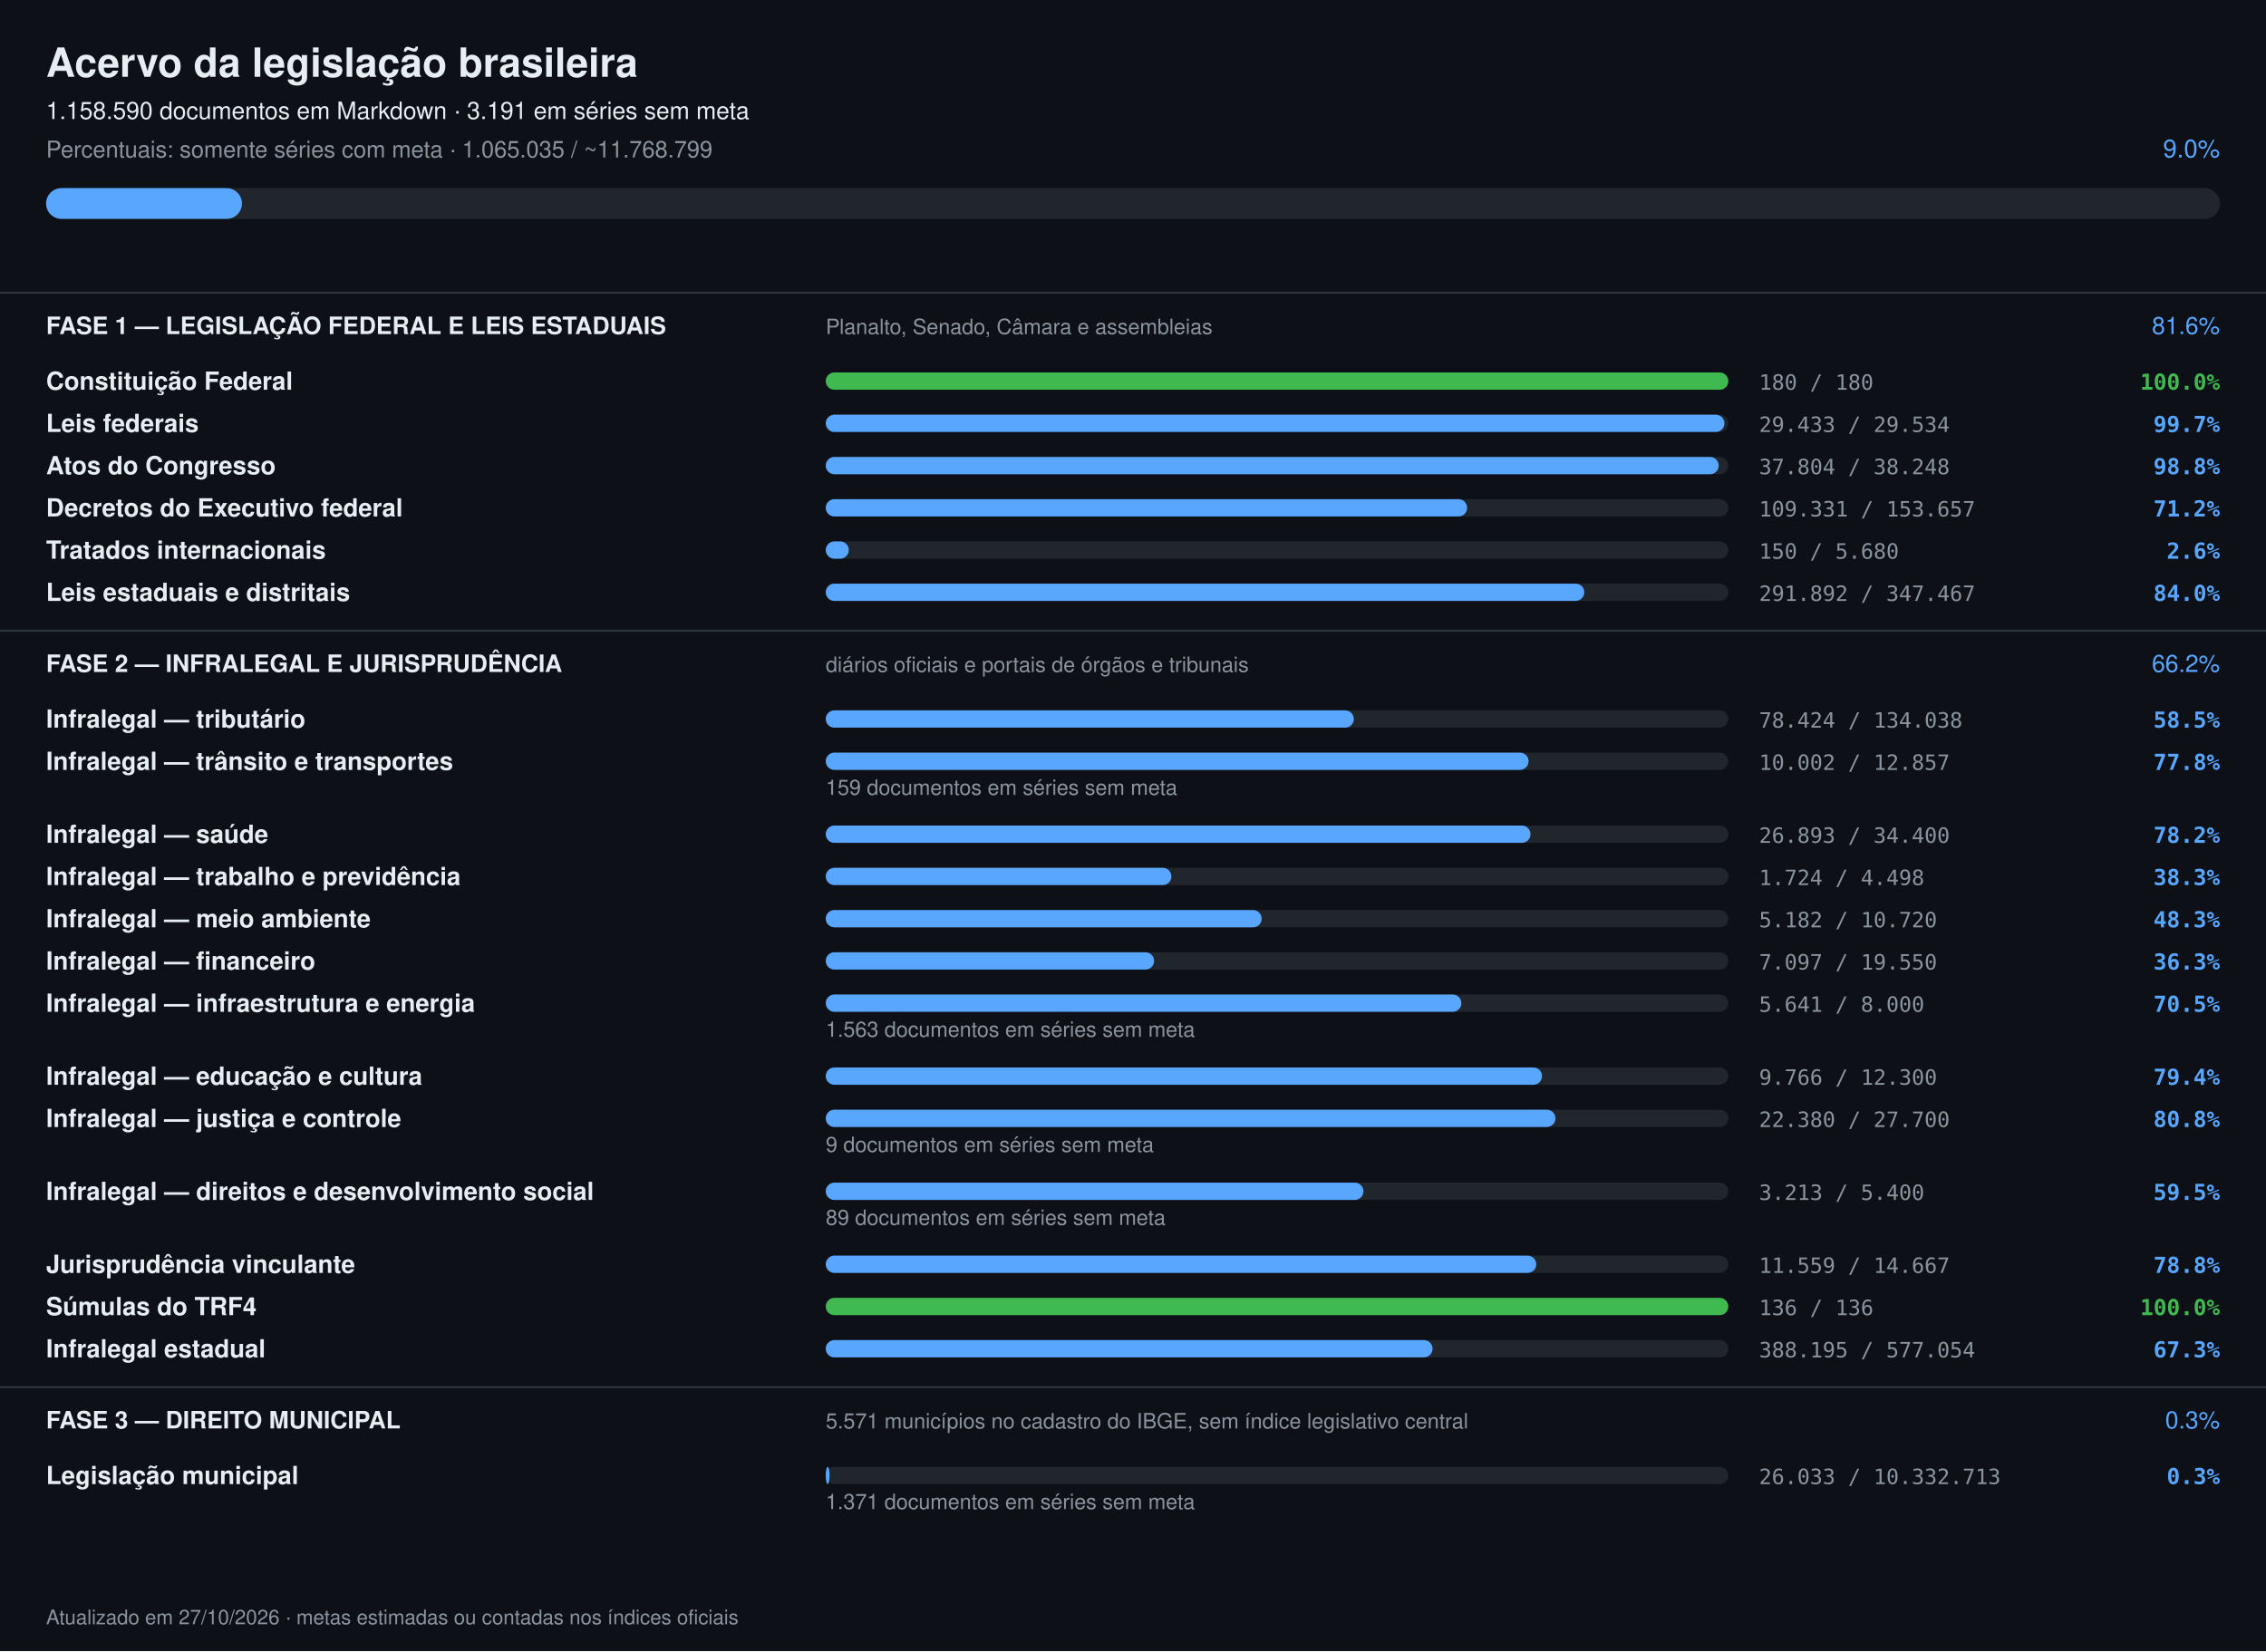
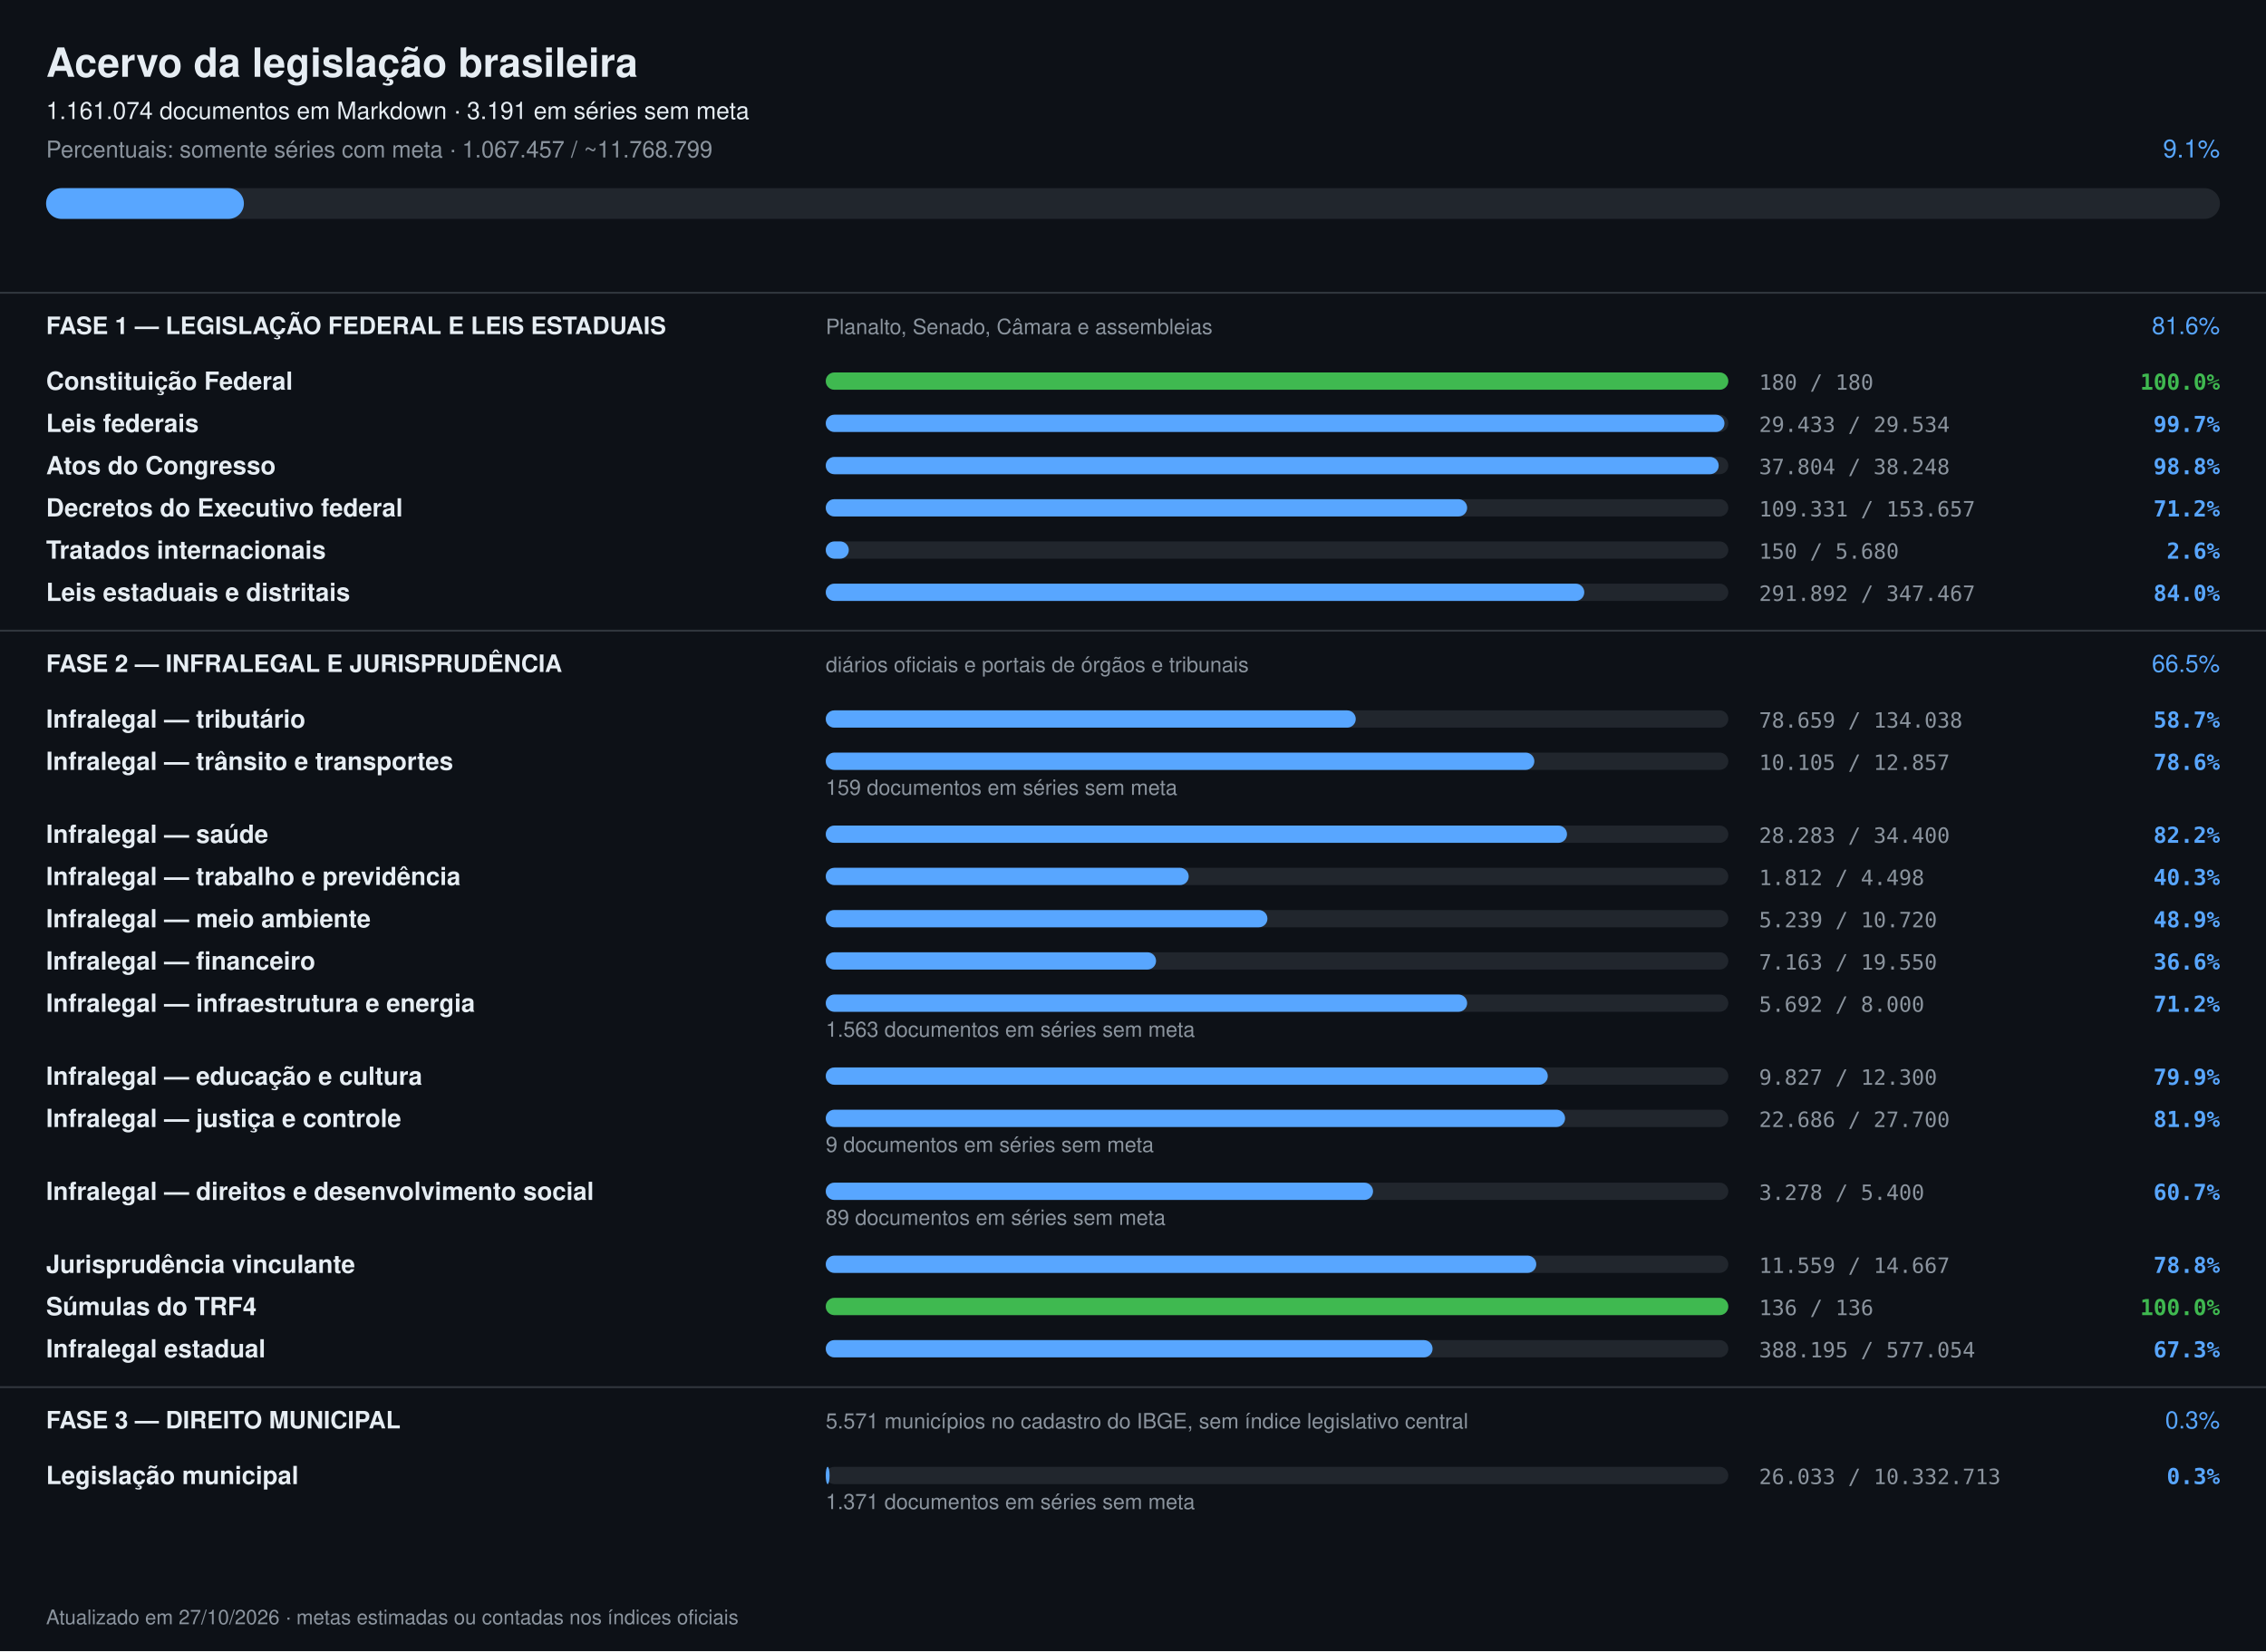
<svg xmlns="http://www.w3.org/2000/svg" width="1180" height="860" viewBox="0 0 1180 860" font-family="-apple-system,Segoe UI,Helvetica,Arial,sans-serif">
  <rect width="1180" height="860" fill="#0d1117" />
  <text x="24" y="40" font-size="21" font-weight="700" fill="#e6edf3">Acervo da legislação brasileira</text>
-   <text x="24" y="62" font-size="12.5" fill="#e6edf3">1.158.590 documentos em Markdown · 3.191 em séries sem meta</text>
-   <text x="24" y="82" font-size="12" fill="#8b949e">Percentuais: somente séries com meta · 1.065.035 / ~11.768.799</text>
-   <text x="1156" y="82" font-size="13" text-anchor="end" fill="#58a6ff">9.0%</text>
+   <text x="24" y="62" font-size="12.5" fill="#e6edf3">1.161.074 documentos em Markdown · 3.191 em séries sem meta</text>
+   <text x="24" y="82" font-size="12" fill="#8b949e">Percentuais: somente séries com meta · 1.067.457 / ~11.768.799</text>
+   <text x="1156" y="82" font-size="13" text-anchor="end" fill="#58a6ff">9.1%</text>
  <rect x="24" y="98" width="1132" height="16" rx="8" fill="#21262d" />
-   <rect x="24" y="98" width="102" height="16" rx="8" fill="#58a6ff" />
+   <rect x="24" y="98" width="103" height="16" rx="8" fill="#58a6ff" />
  <rect x="0" y="152" width="1180" height="1" fill="#30363d" />
  <text x="24" y="174" font-size="12.5" font-weight="700" fill="#e6edf3">FASE 1 — LEGISLAÇÃO FEDERAL E LEIS ESTADUAIS</text>
  <text x="430" y="174" font-size="11" fill="#8b949e">Planalto, Senado, Câmara e assembleias</text>
  <text x="1156" y="174" font-size="12.5" text-anchor="end" fill="#58a6ff">81.6%</text>
  <text x="24" y="203" font-size="13" font-weight="600" fill="#e6edf3">Constituição Federal</text>
  <rect x="430" y="194" width="470" height="9" rx="4.5" fill="#21262d" />
  <rect x="430" y="194" width="470" height="9" rx="4.5" fill="#3fb950" />
  <text x="916" y="203" font-size="11" fill="#8b949e" font-family="ui-monospace,monospace">180 / 180</text>
  <text x="1156" y="203" font-size="11.5" text-anchor="end" font-weight="600" fill="#3fb950" font-family="ui-monospace,monospace">100.0%</text>
  <text x="24" y="225" font-size="13" font-weight="600" fill="#e6edf3">Leis federais</text>
  <rect x="430" y="216" width="470" height="9" rx="4.5" fill="#21262d" />
  <rect x="430" y="216" width="468" height="9" rx="4.5" fill="#58a6ff" />
  <text x="916" y="225" font-size="11" fill="#8b949e" font-family="ui-monospace,monospace">29.433 / 29.534</text>
  <text x="1156" y="225" font-size="11.5" text-anchor="end" font-weight="600" fill="#58a6ff" font-family="ui-monospace,monospace">99.7%</text>
  <text x="24" y="247" font-size="13" font-weight="600" fill="#e6edf3">Atos do Congresso</text>
  <rect x="430" y="238" width="470" height="9" rx="4.5" fill="#21262d" />
  <rect x="430" y="238" width="465" height="9" rx="4.5" fill="#58a6ff" />
  <text x="916" y="247" font-size="11" fill="#8b949e" font-family="ui-monospace,monospace">37.804 / 38.248</text>
  <text x="1156" y="247" font-size="11.5" text-anchor="end" font-weight="600" fill="#58a6ff" font-family="ui-monospace,monospace">98.8%</text>
  <text x="24" y="269" font-size="13" font-weight="600" fill="#e6edf3">Decretos do Executivo federal</text>
  <rect x="430" y="260" width="470" height="9" rx="4.5" fill="#21262d" />
  <rect x="430" y="260" width="334" height="9" rx="4.5" fill="#58a6ff" />
  <text x="916" y="269" font-size="11" fill="#8b949e" font-family="ui-monospace,monospace">109.331 / 153.657</text>
  <text x="1156" y="269" font-size="11.5" text-anchor="end" font-weight="600" fill="#58a6ff" font-family="ui-monospace,monospace">71.2%</text>
  <text x="24" y="291" font-size="13" font-weight="600" fill="#e6edf3">Tratados internacionais</text>
  <rect x="430" y="282" width="470" height="9" rx="4.5" fill="#21262d" />
  <rect x="430" y="282" width="12" height="9" rx="4.5" fill="#58a6ff" />
  <text x="916" y="291" font-size="11" fill="#8b949e" font-family="ui-monospace,monospace">150 / 5.680</text>
  <text x="1156" y="291" font-size="11.5" text-anchor="end" font-weight="600" fill="#58a6ff" font-family="ui-monospace,monospace">2.6%</text>
  <text x="24" y="313" font-size="13" font-weight="600" fill="#e6edf3">Leis estaduais e distritais</text>
  <rect x="430" y="304" width="470" height="9" rx="4.5" fill="#21262d" />
  <rect x="430" y="304" width="395" height="9" rx="4.5" fill="#58a6ff" />
  <text x="916" y="313" font-size="11" fill="#8b949e" font-family="ui-monospace,monospace">291.892 / 347.467</text>
  <text x="1156" y="313" font-size="11.5" text-anchor="end" font-weight="600" fill="#58a6ff" font-family="ui-monospace,monospace">84.0%</text>
  <rect x="0" y="328" width="1180" height="1" fill="#30363d" />
  <text x="24" y="350" font-size="12.5" font-weight="700" fill="#e6edf3">FASE 2 — INFRALEGAL E JURISPRUDÊNCIA</text>
  <text x="430" y="350" font-size="11" fill="#8b949e">diários oficiais e portais de órgãos e tribunais</text>
-   <text x="1156" y="350" font-size="12.5" text-anchor="end" fill="#58a6ff">66.2%</text>
+   <text x="1156" y="350" font-size="12.5" text-anchor="end" fill="#58a6ff">66.5%</text>
  <text x="24" y="379" font-size="13" font-weight="600" fill="#e6edf3">Infralegal — tributário</text>
  <rect x="430" y="370" width="470" height="9" rx="4.5" fill="#21262d" />
-   <rect x="430" y="370" width="275" height="9" rx="4.5" fill="#58a6ff" />
-   <text x="916" y="379" font-size="11" fill="#8b949e" font-family="ui-monospace,monospace">78.424 / 134.038</text>
-   <text x="1156" y="379" font-size="11.5" text-anchor="end" font-weight="600" fill="#58a6ff" font-family="ui-monospace,monospace">58.5%</text>
+   <rect x="430" y="370" width="276" height="9" rx="4.5" fill="#58a6ff" />
+   <text x="916" y="379" font-size="11" fill="#8b949e" font-family="ui-monospace,monospace">78.659 / 134.038</text>
+   <text x="1156" y="379" font-size="11.5" text-anchor="end" font-weight="600" fill="#58a6ff" font-family="ui-monospace,monospace">58.7%</text>
  <text x="24" y="401" font-size="13" font-weight="600" fill="#e6edf3">Infralegal — trânsito e transportes</text>
  <rect x="430" y="392" width="470" height="9" rx="4.5" fill="#21262d" />
-   <rect x="430" y="392" width="366" height="9" rx="4.5" fill="#58a6ff" />
-   <text x="916" y="401" font-size="11" fill="#8b949e" font-family="ui-monospace,monospace">10.002 / 12.857</text>
-   <text x="1156" y="401" font-size="11.5" text-anchor="end" font-weight="600" fill="#58a6ff" font-family="ui-monospace,monospace">77.8%</text>
+   <rect x="430" y="392" width="369" height="9" rx="4.5" fill="#58a6ff" />
+   <text x="916" y="401" font-size="11" fill="#8b949e" font-family="ui-monospace,monospace">10.105 / 12.857</text>
+   <text x="1156" y="401" font-size="11.5" text-anchor="end" font-weight="600" fill="#58a6ff" font-family="ui-monospace,monospace">78.6%</text>
  <text x="430" y="414" font-size="11" fill="#8b949e">159 documentos em séries sem meta</text>
  <text x="24" y="439" font-size="13" font-weight="600" fill="#e6edf3">Infralegal — saúde</text>
  <rect x="430" y="430" width="470" height="9" rx="4.5" fill="#21262d" />
-   <rect x="430" y="430" width="367" height="9" rx="4.5" fill="#58a6ff" />
-   <text x="916" y="439" font-size="11" fill="#8b949e" font-family="ui-monospace,monospace">26.893 / 34.400</text>
-   <text x="1156" y="439" font-size="11.5" text-anchor="end" font-weight="600" fill="#58a6ff" font-family="ui-monospace,monospace">78.2%</text>
+   <rect x="430" y="430" width="386" height="9" rx="4.5" fill="#58a6ff" />
+   <text x="916" y="439" font-size="11" fill="#8b949e" font-family="ui-monospace,monospace">28.283 / 34.400</text>
+   <text x="1156" y="439" font-size="11.5" text-anchor="end" font-weight="600" fill="#58a6ff" font-family="ui-monospace,monospace">82.2%</text>
  <text x="24" y="461" font-size="13" font-weight="600" fill="#e6edf3">Infralegal — trabalho e previdência</text>
  <rect x="430" y="452" width="470" height="9" rx="4.5" fill="#21262d" />
-   <rect x="430" y="452" width="180" height="9" rx="4.5" fill="#58a6ff" />
-   <text x="916" y="461" font-size="11" fill="#8b949e" font-family="ui-monospace,monospace">1.724 / 4.498</text>
-   <text x="1156" y="461" font-size="11.5" text-anchor="end" font-weight="600" fill="#58a6ff" font-family="ui-monospace,monospace">38.3%</text>
+   <rect x="430" y="452" width="189" height="9" rx="4.5" fill="#58a6ff" />
+   <text x="916" y="461" font-size="11" fill="#8b949e" font-family="ui-monospace,monospace">1.812 / 4.498</text>
+   <text x="1156" y="461" font-size="11.5" text-anchor="end" font-weight="600" fill="#58a6ff" font-family="ui-monospace,monospace">40.3%</text>
  <text x="24" y="483" font-size="13" font-weight="600" fill="#e6edf3">Infralegal — meio ambiente</text>
  <rect x="430" y="474" width="470" height="9" rx="4.5" fill="#21262d" />
-   <rect x="430" y="474" width="227" height="9" rx="4.5" fill="#58a6ff" />
-   <text x="916" y="483" font-size="11" fill="#8b949e" font-family="ui-monospace,monospace">5.182 / 10.720</text>
-   <text x="1156" y="483" font-size="11.5" text-anchor="end" font-weight="600" fill="#58a6ff" font-family="ui-monospace,monospace">48.3%</text>
+   <rect x="430" y="474" width="230" height="9" rx="4.5" fill="#58a6ff" />
+   <text x="916" y="483" font-size="11" fill="#8b949e" font-family="ui-monospace,monospace">5.239 / 10.720</text>
+   <text x="1156" y="483" font-size="11.5" text-anchor="end" font-weight="600" fill="#58a6ff" font-family="ui-monospace,monospace">48.9%</text>
  <text x="24" y="505" font-size="13" font-weight="600" fill="#e6edf3">Infralegal — financeiro</text>
  <rect x="430" y="496" width="470" height="9" rx="4.5" fill="#21262d" />
-   <rect x="430" y="496" width="171" height="9" rx="4.5" fill="#58a6ff" />
-   <text x="916" y="505" font-size="11" fill="#8b949e" font-family="ui-monospace,monospace">7.097 / 19.550</text>
-   <text x="1156" y="505" font-size="11.5" text-anchor="end" font-weight="600" fill="#58a6ff" font-family="ui-monospace,monospace">36.3%</text>
+   <rect x="430" y="496" width="172" height="9" rx="4.5" fill="#58a6ff" />
+   <text x="916" y="505" font-size="11" fill="#8b949e" font-family="ui-monospace,monospace">7.163 / 19.550</text>
+   <text x="1156" y="505" font-size="11.5" text-anchor="end" font-weight="600" fill="#58a6ff" font-family="ui-monospace,monospace">36.6%</text>
  <text x="24" y="527" font-size="13" font-weight="600" fill="#e6edf3">Infralegal — infraestrutura e energia</text>
  <rect x="430" y="518" width="470" height="9" rx="4.5" fill="#21262d" />
-   <rect x="430" y="518" width="331" height="9" rx="4.5" fill="#58a6ff" />
-   <text x="916" y="527" font-size="11" fill="#8b949e" font-family="ui-monospace,monospace">5.641 / 8.000</text>
-   <text x="1156" y="527" font-size="11.5" text-anchor="end" font-weight="600" fill="#58a6ff" font-family="ui-monospace,monospace">70.5%</text>
+   <rect x="430" y="518" width="334" height="9" rx="4.5" fill="#58a6ff" />
+   <text x="916" y="527" font-size="11" fill="#8b949e" font-family="ui-monospace,monospace">5.692 / 8.000</text>
+   <text x="1156" y="527" font-size="11.5" text-anchor="end" font-weight="600" fill="#58a6ff" font-family="ui-monospace,monospace">71.2%</text>
  <text x="430" y="540" font-size="11" fill="#8b949e">1.563 documentos em séries sem meta</text>
  <text x="24" y="565" font-size="13" font-weight="600" fill="#e6edf3">Infralegal — educação e cultura</text>
  <rect x="430" y="556" width="470" height="9" rx="4.5" fill="#21262d" />
-   <rect x="430" y="556" width="373" height="9" rx="4.5" fill="#58a6ff" />
-   <text x="916" y="565" font-size="11" fill="#8b949e" font-family="ui-monospace,monospace">9.766 / 12.300</text>
-   <text x="1156" y="565" font-size="11.5" text-anchor="end" font-weight="600" fill="#58a6ff" font-family="ui-monospace,monospace">79.4%</text>
+   <rect x="430" y="556" width="376" height="9" rx="4.5" fill="#58a6ff" />
+   <text x="916" y="565" font-size="11" fill="#8b949e" font-family="ui-monospace,monospace">9.827 / 12.300</text>
+   <text x="1156" y="565" font-size="11.5" text-anchor="end" font-weight="600" fill="#58a6ff" font-family="ui-monospace,monospace">79.9%</text>
  <text x="24" y="587" font-size="13" font-weight="600" fill="#e6edf3">Infralegal — justiça e controle</text>
  <rect x="430" y="578" width="470" height="9" rx="4.5" fill="#21262d" />
-   <rect x="430" y="578" width="380" height="9" rx="4.5" fill="#58a6ff" />
-   <text x="916" y="587" font-size="11" fill="#8b949e" font-family="ui-monospace,monospace">22.380 / 27.700</text>
-   <text x="1156" y="587" font-size="11.5" text-anchor="end" font-weight="600" fill="#58a6ff" font-family="ui-monospace,monospace">80.8%</text>
+   <rect x="430" y="578" width="385" height="9" rx="4.5" fill="#58a6ff" />
+   <text x="916" y="587" font-size="11" fill="#8b949e" font-family="ui-monospace,monospace">22.686 / 27.700</text>
+   <text x="1156" y="587" font-size="11.5" text-anchor="end" font-weight="600" fill="#58a6ff" font-family="ui-monospace,monospace">81.9%</text>
  <text x="430" y="600" font-size="11" fill="#8b949e">9 documentos em séries sem meta</text>
  <text x="24" y="625" font-size="13" font-weight="600" fill="#e6edf3">Infralegal — direitos e desenvolvimento social</text>
  <rect x="430" y="616" width="470" height="9" rx="4.5" fill="#21262d" />
-   <rect x="430" y="616" width="280" height="9" rx="4.5" fill="#58a6ff" />
-   <text x="916" y="625" font-size="11" fill="#8b949e" font-family="ui-monospace,monospace">3.213 / 5.400</text>
-   <text x="1156" y="625" font-size="11.5" text-anchor="end" font-weight="600" fill="#58a6ff" font-family="ui-monospace,monospace">59.5%</text>
+   <rect x="430" y="616" width="285" height="9" rx="4.5" fill="#58a6ff" />
+   <text x="916" y="625" font-size="11" fill="#8b949e" font-family="ui-monospace,monospace">3.278 / 5.400</text>
+   <text x="1156" y="625" font-size="11.5" text-anchor="end" font-weight="600" fill="#58a6ff" font-family="ui-monospace,monospace">60.7%</text>
  <text x="430" y="638" font-size="11" fill="#8b949e">89 documentos em séries sem meta</text>
  <text x="24" y="663" font-size="13" font-weight="600" fill="#e6edf3">Jurisprudência vinculante</text>
  <rect x="430" y="654" width="470" height="9" rx="4.5" fill="#21262d" />
  <rect x="430" y="654" width="370" height="9" rx="4.5" fill="#58a6ff" />
  <text x="916" y="663" font-size="11" fill="#8b949e" font-family="ui-monospace,monospace">11.559 / 14.667</text>
  <text x="1156" y="663" font-size="11.5" text-anchor="end" font-weight="600" fill="#58a6ff" font-family="ui-monospace,monospace">78.8%</text>
  <text x="24" y="685" font-size="13" font-weight="600" fill="#e6edf3">Súmulas do TRF4</text>
  <rect x="430" y="676" width="470" height="9" rx="4.5" fill="#21262d" />
  <rect x="430" y="676" width="470" height="9" rx="4.5" fill="#3fb950" />
  <text x="916" y="685" font-size="11" fill="#8b949e" font-family="ui-monospace,monospace">136 / 136</text>
  <text x="1156" y="685" font-size="11.5" text-anchor="end" font-weight="600" fill="#3fb950" font-family="ui-monospace,monospace">100.0%</text>
  <text x="24" y="707" font-size="13" font-weight="600" fill="#e6edf3">Infralegal estadual</text>
  <rect x="430" y="698" width="470" height="9" rx="4.5" fill="#21262d" />
  <rect x="430" y="698" width="316" height="9" rx="4.5" fill="#58a6ff" />
  <text x="916" y="707" font-size="11" fill="#8b949e" font-family="ui-monospace,monospace">388.195 / 577.054</text>
  <text x="1156" y="707" font-size="11.5" text-anchor="end" font-weight="600" fill="#58a6ff" font-family="ui-monospace,monospace">67.3%</text>
  <rect x="0" y="722" width="1180" height="1" fill="#30363d" />
  <text x="24" y="744" font-size="12.5" font-weight="700" fill="#e6edf3">FASE 3 — DIREITO MUNICIPAL</text>
  <text x="430" y="744" font-size="11" fill="#8b949e">5.571 municípios no cadastro do IBGE, sem índice legislativo central</text>
  <text x="1156" y="744" font-size="12.5" text-anchor="end" fill="#58a6ff">0.3%</text>
  <text x="24" y="773" font-size="13" font-weight="600" fill="#e6edf3">Legislação municipal</text>
  <rect x="430" y="764" width="470" height="9" rx="4.5" fill="#21262d" />
  <rect x="430" y="764" width="2" height="9" rx="4.5" fill="#58a6ff" />
  <text x="916" y="773" font-size="11" fill="#8b949e" font-family="ui-monospace,monospace">26.033 / 10.332.713</text>
  <text x="1156" y="773" font-size="11.5" text-anchor="end" font-weight="600" fill="#58a6ff" font-family="ui-monospace,monospace">0.3%</text>
  <text x="430" y="786" font-size="11" fill="#8b949e">1.371 documentos em séries sem meta</text>
  <text x="24" y="846" font-size="10.5" fill="#8b949e">Atualizado em 27/10/2026 · metas estimadas ou contadas nos índices oficiais</text>
</svg>
